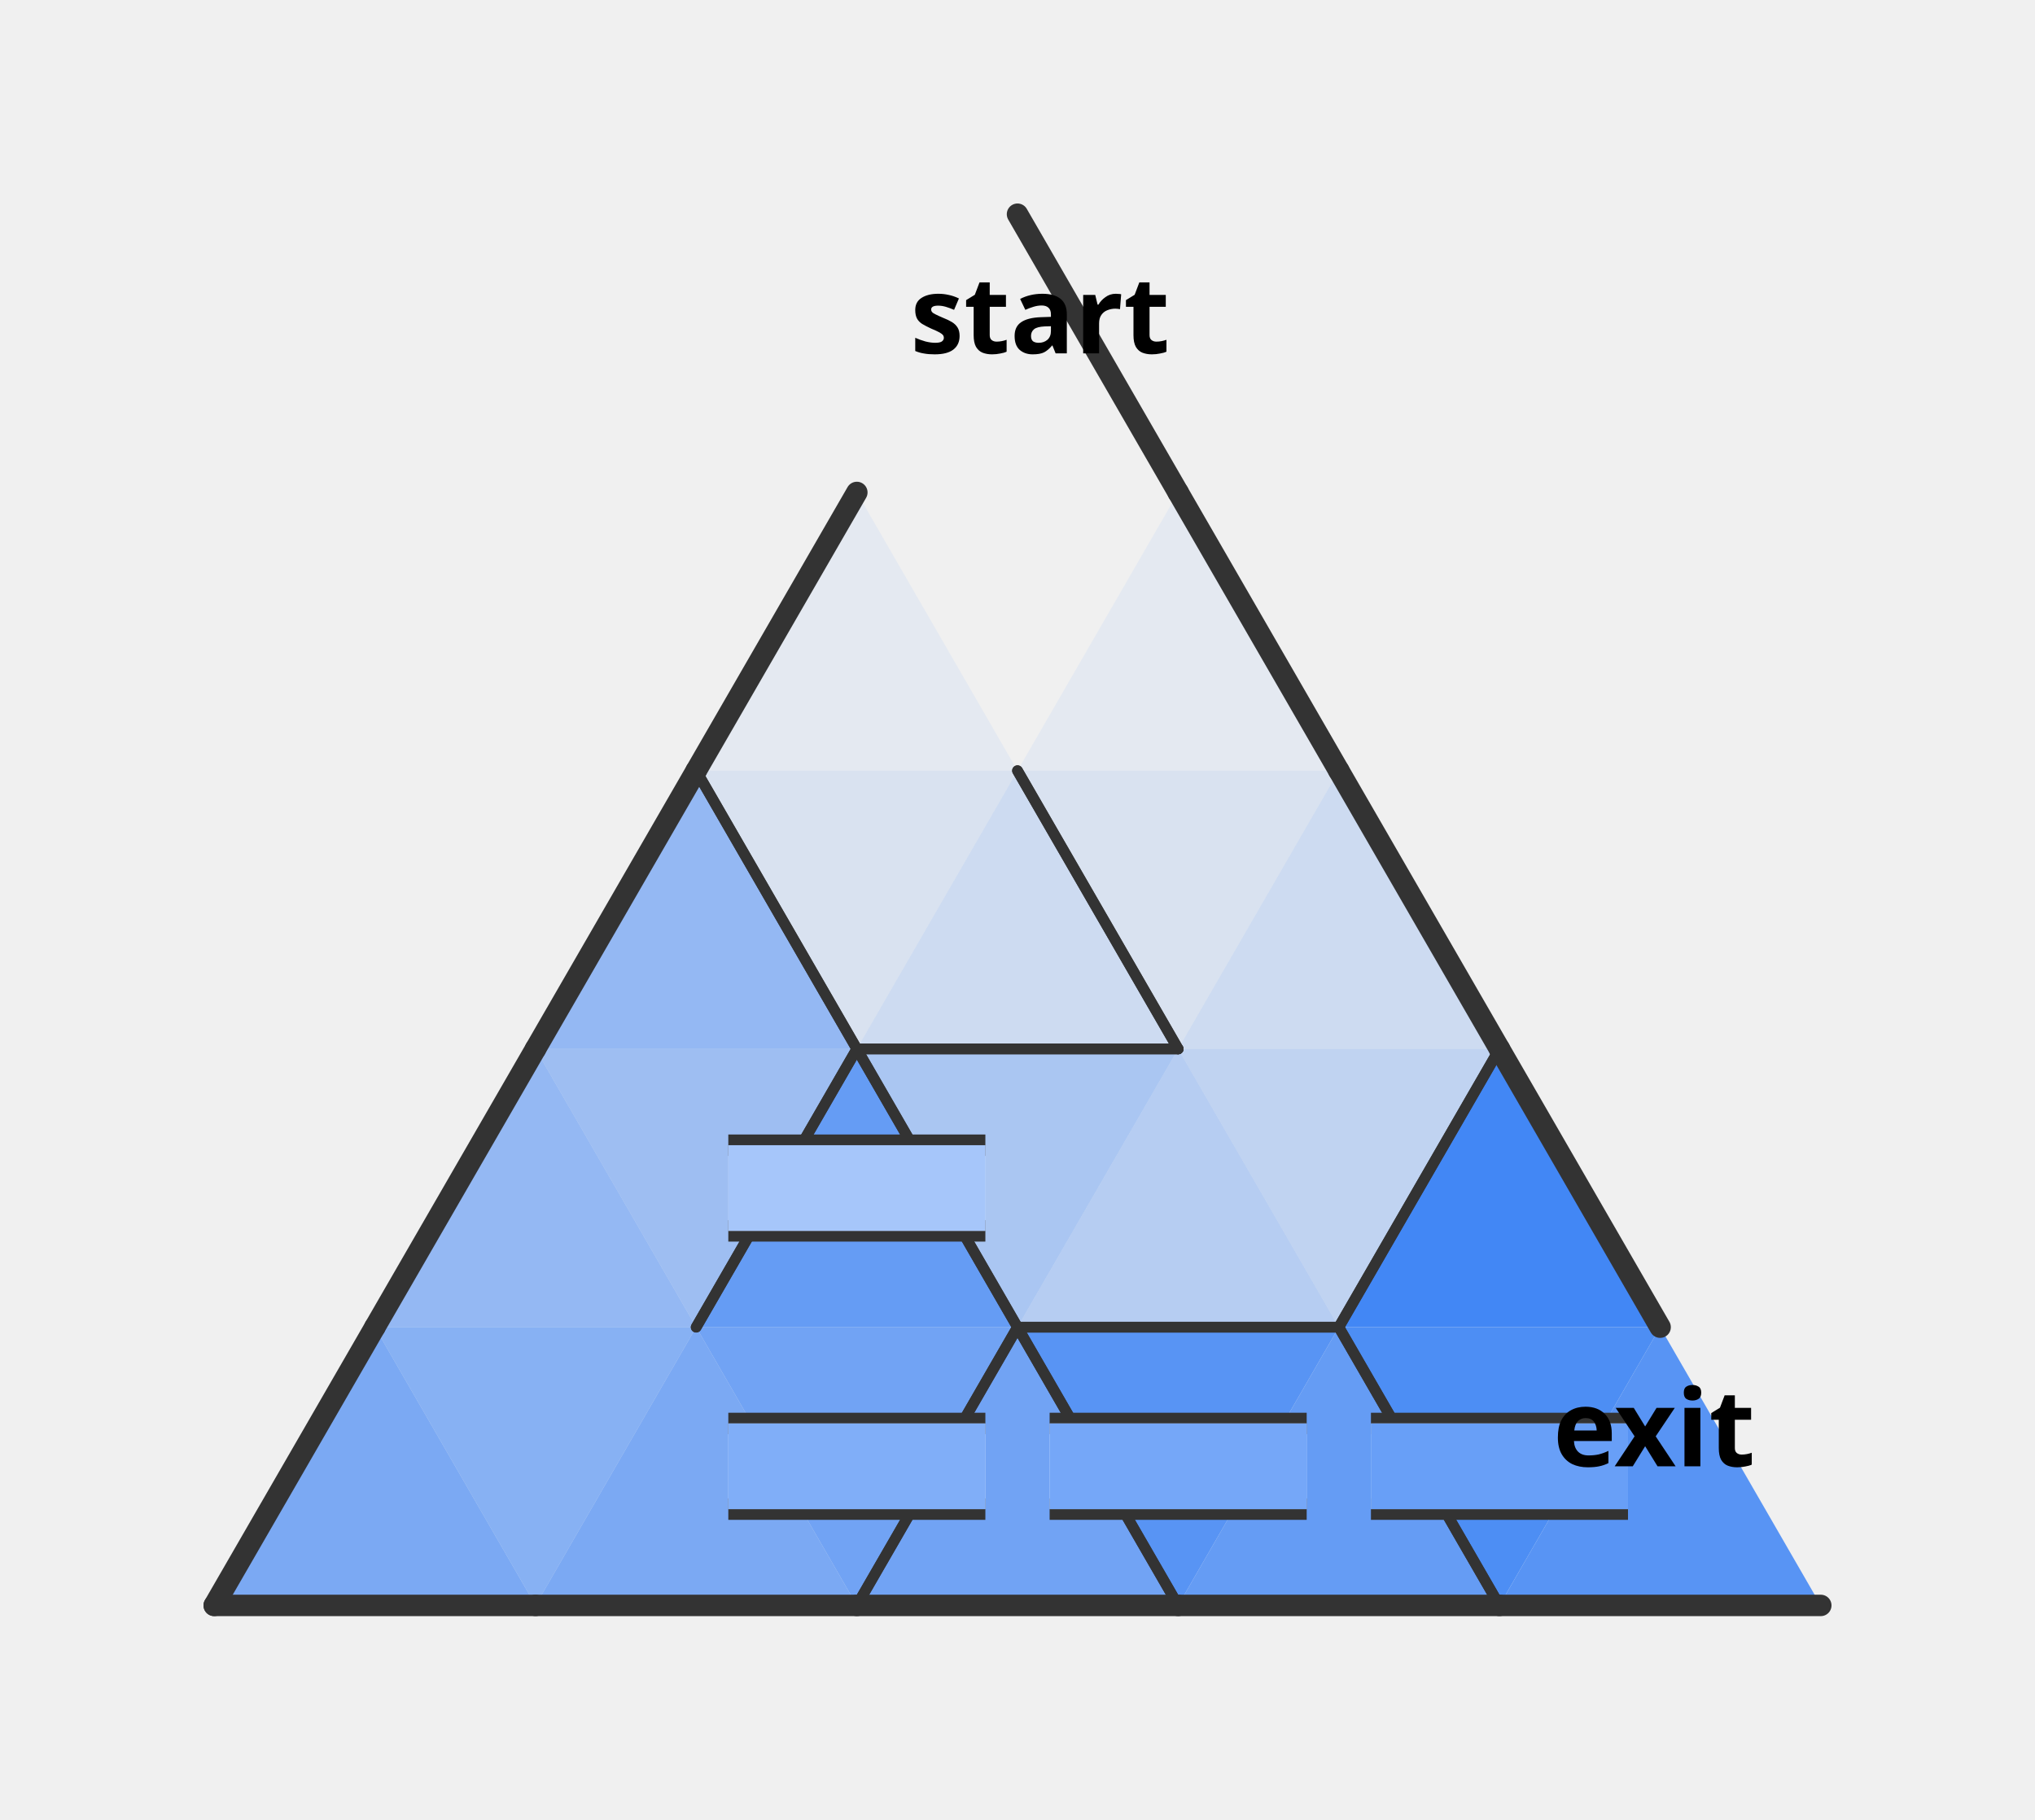
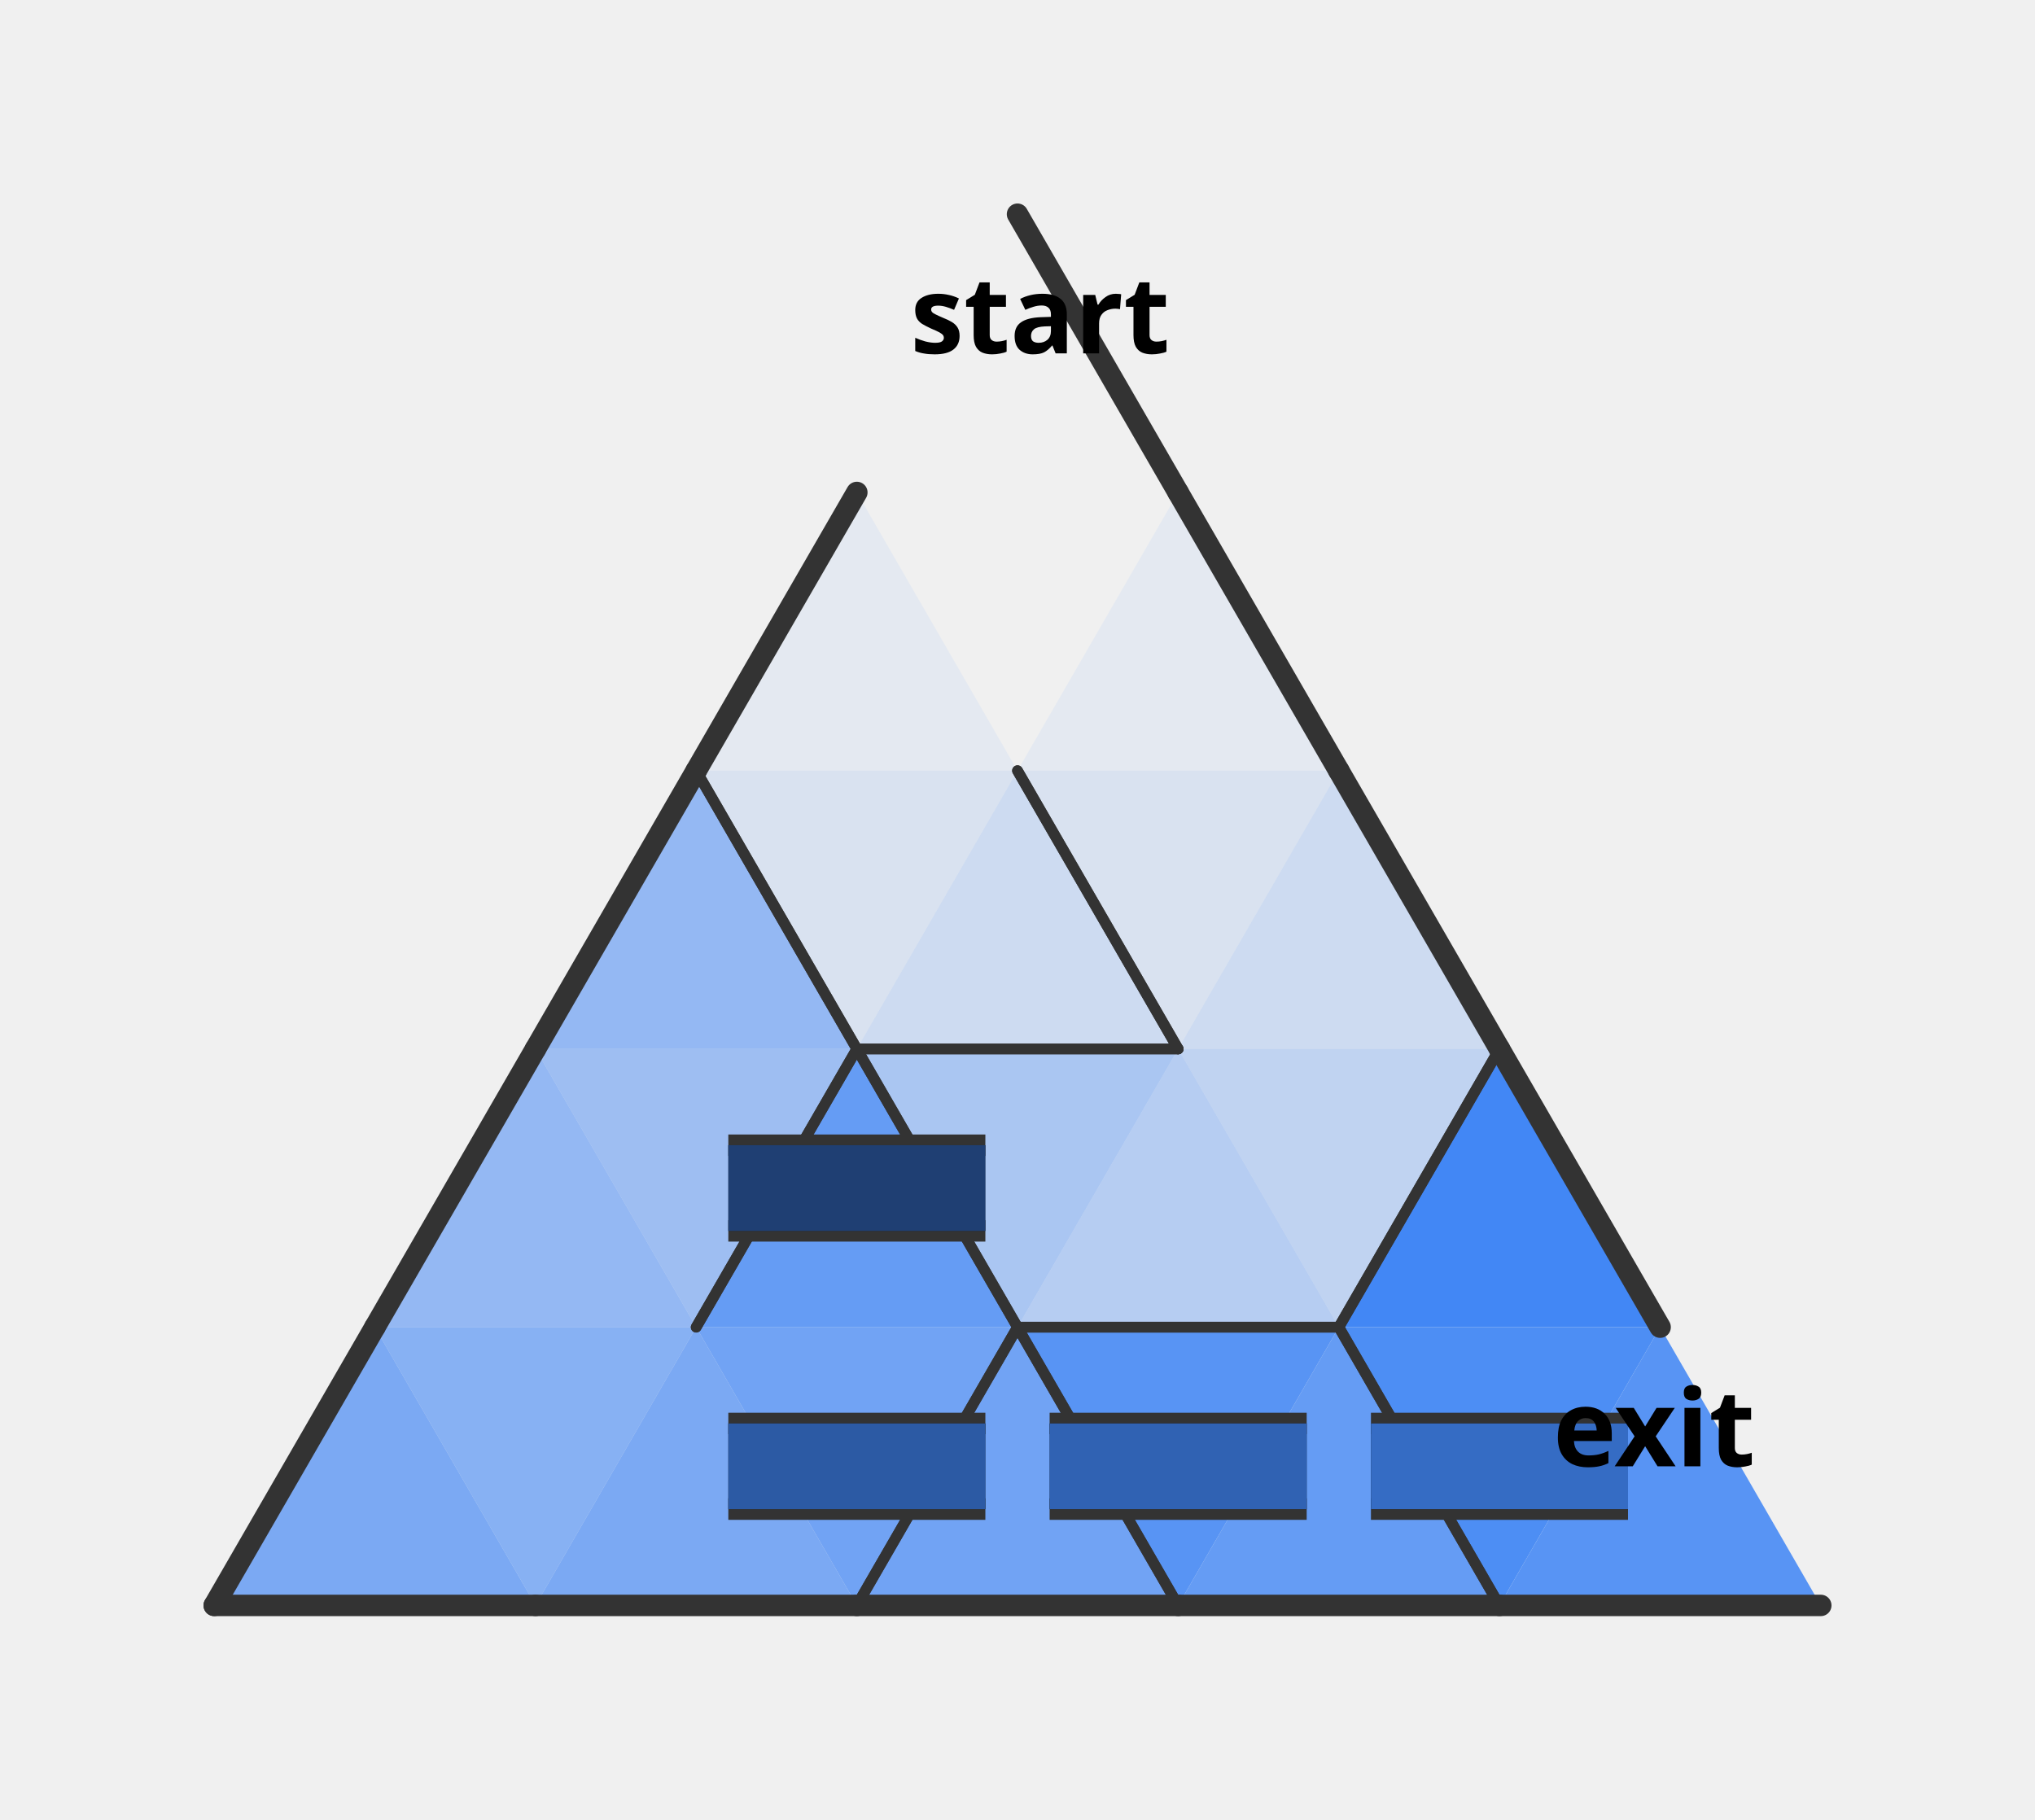
<svg xmlns="http://www.w3.org/2000/svg" xmlns:xlink="http://www.w3.org/1999/xlink" width="190" height="169.9" version="1.1">
  <defs>
    <style>
                    .nwc {
                        stroke: #333;
                        fill: transparent;
                        stroke-width: 1;
                        stroke-linecap: round;
                        stroke-linejoin: round;
                    }
                    .bwc {
                        stroke: #333;
                        fill: transparent;
                        stroke-width: 2;
                        stroke-linecap: round;
                        stroke-linejoin: round;
                    }
                    .nwibc {
                        fill: transparent;
                        stroke: #333;
                        stroke-width: 10;
                        stroke-linecap: round;
                        stroke-linejoin: round;
                    }
                    .nwifc {
                        fill: transparent;
                        stroke: white;
                        stroke-width: 8;
                        stroke-linecap: round;
                        stroke-linejoin: round;
                    }
                    .bwibc {
                        stroke: #333;
                        fill: transparent;
                        stroke-width: 10;
                        stroke-linecap: round;
                        stroke-linejoin: round;
                    }
                    .bwifc {
                        stroke: white;
                        fill: transparent;
                        stroke-width: 4;
                        stroke-linecap: round;
                        stroke-linejoin: round;
                    }
                    .nwbc {
                        stroke: #333;
                        fill: transparent;
                        stroke-width: 2;
                        //stroke-linecap: round;
                        //stroke-linejoin: round;
                    }
                    .pc {
                        stroke: transparent;
                        stroke-width: 0;
                        fill: purple;
                        fill-opacity: 0.4;
                    }
                    .pac {
                        stroke: transparent;
                        stroke-width: 0;
                        fill: purple;
                        fill-opacity: 0.0;
                    }
                    .lc {
                        stroke: transparent;
                        stroke-width: 0;
                        fill: #70361f;
                        fill-opacity: 0.2;
                    }
                    .cdc {
                        stroke: transparent;
                        stroke-width: 0;
                        fill: #4287f5;
                    }
                    .cc {
                        stroke: transparent;
                        stroke-width: 0;
-                         fill: white;
                    }
                </style>
  </defs>
  <rect width="100%" height="100%" fill="transparent" />
  <path d="M 80 45.98 L 95 20 L 110 45.98 " class="cdc" fill-opacity="0" />
  <path d="M 80 45.98 L 95 71.96 L 110 45.98 " class="cdc" fill-opacity="0" />
  <path d="M 65 71.96 L 80 45.98 L 95 71.96 " class="cdc" fill-opacity="0.07" />
  <path d="M 95 71.96 L 110 45.98 L 125 71.96 " class="cdc" fill-opacity="0.07" />
  <path d="M 65 71.96 L 80 97.94 L 95 71.96 " class="cdc" fill-opacity="0.13" />
  <path d="M 95 71.96 L 110 97.94 L 125 71.96 " class="cdc" fill-opacity="0.13" />
  <path d="M 80 97.94 L 95 71.96 L 110 97.94 " class="cdc" fill-opacity="0.2" />
  <path d="M 110 97.94 L 125 71.96 L 140 97.94 " class="cdc" fill-opacity="0.2" />
  <path d="M 110 97.94 L 125 123.92 L 140 97.94 " class="cdc" fill-opacity="0.27" />
  <path d="M 95 123.92 L 110 97.94 L 125 123.92 " class="cdc" fill-opacity="0.33" />
  <path d="M 80 97.94 L 95 123.92 L 110 97.94 " class="cdc" fill-opacity="0.4" />
  <path d="M 50 97.94 L 65 123.92 L 80 97.94 " class="cdc" fill-opacity="0.47" />
  <path d="M 35 123.92 L 50 97.94 L 65 123.92 " class="cdc" fill-opacity="0.53" />
  <path d="M 50 97.94 L 65 71.96 L 80 97.94 " class="cdc" fill-opacity="0.53" />
  <path d="M 35 123.92 L 50 149.9 L 65 123.92 " class="cdc" fill-opacity="0.6" />
  <path d="M 20 149.9 L 35 123.92 L 50 149.9 " class="cdc" fill-opacity="0.67" />
  <path d="M 50 149.9 L 65 123.92 L 80 149.9 " class="cdc" fill-opacity="0.67" />
  <path d="M 80 149.9 L 95 123.92 L 110 149.9 " class="cdc" fill-opacity="0.73" />
  <path d="M 65 123.92 L 80 149.9 L 95 123.92 " class="cdc" fill-opacity="0.73" />
  <path d="M 110 149.9 L 125 123.92 L 140 149.9 " class="cdc" fill-opacity="0.8" />
  <path d="M 65 123.92 L 80 97.94 L 95 123.92 " class="cdc" fill-opacity="0.8" />
  <path d="M 140 149.9 L 155 123.92 L 170 149.9 " class="cdc" fill-opacity="0.87" />
  <path d="M 95 123.92 L 110 149.9 L 125 123.92 " class="cdc" fill-opacity="0.87" />
  <path d="M 125 123.92 L 140 149.9 L 155 123.92 " class="cdc" fill-opacity="0.93" />
  <path d="M 125 123.92 L 140 97.94 L 155 123.92 " class="cdc" fill-opacity="1" />
  <path d="M 110 45.98 L 95 20" class="bwc" />
  <path d="M 65 71.96 L 80 45.98" class="bwc" />
  <path d="M 125 71.96 L 110 45.98" class="bwc" />
  <path d="M 50 97.94 L 65 71.96" class="bwc" />
  <path d="M 80 97.94 L 65 71.96" class="nwc" />
  <path d="M 65 71.96 L 80 97.94" class="nwc" />
  <path d="M 110 97.94 L 95 71.96" class="nwc" />
  <path d="M 80 97.94 L 110 97.94" class="nwc" />
  <path d="M 95 71.96 L 110 97.94" class="nwc" />
  <path d="M 140 97.94 L 125 71.96" class="bwc" />
  <path d="M 35 123.92 L 50 97.94" class="bwc" />
  <path d="M 80 97.94 L 65 123.92" class="nwc" />
  <path d="M 65 123.92 L 80 97.94" class="nwc" />
  <path d="M 95 123.92 L 80 97.94" class="nwc" />
  <path d="M 80 97.94 L 95 123.92" class="nwc" />
  <path d="M 80 97.94 L 110 97.94" class="nwc" />
  <path d="M 95 123.92 L 125 123.92" class="nwc" />
  <path d="M 140 97.94 L 125 123.92" class="nwc" />
  <path d="M 125 123.92 L 140 97.94" class="nwc" />
  <path d="M 155 123.92 L 140 97.94" class="bwc" />
  <path d="M 20 149.9 L 35 123.92" class="bwc" />
  <path d="M 20 149.9 L 50 149.9" class="bwc" />
  <path d="M 50 149.9 L 80 149.9" class="bwc" />
  <path d="M 95 123.92 L 80 149.9" class="nwc" />
  <path d="M 80 149.9 L 95 123.92" class="nwc" />
  <path d="M 110 149.9 L 95 123.92" class="nwc" />
  <path d="M 80 149.9 L 110 149.9" class="bwc" />
  <path d="M 95 123.92 L 110 149.9" class="nwc" />
  <path d="M 95 123.92 L 125 123.92" class="nwc" />
  <path d="M 140 149.9 L 125 123.92" class="nwc" />
  <path d="M 110 149.9 L 140 149.9" class="bwc" />
  <path d="M 125 123.92 L 140 149.9" class="nwc" />
  <path d="M 140 149.9 L 170 149.9" class="bwc" />
  <path d="M 68 114.93 L 92 114.93" class="nwbc" />
  <path d="M 68 106.93 L 92 106.93" class="nwbc" />
  <path d="M 68 140.91 L 92 140.91" class="nwbc" />
  <path d="M 68 132.91 L 92 132.91" class="nwbc" />
  <path d="M 98 140.91 L 122 140.91" class="nwbc" />
  <path d="M 98 132.91 L 122 132.91" class="nwbc" />
  <path d="M 128 140.91 L 152 140.91" class="nwbc" />
  <path d="M 128 132.91 L 152 132.91" class="nwbc" />
  <path d="M 68 114.93 L 68 106.93 L 92 106.93 L 92 114.93 " class="cc" fill-opacity="1" />
  <path d="M 68 140.91 L 68 132.91 L 92 132.91 L 92 140.91 " class="cc" fill-opacity="1" />
  <path d="M 98 140.91 L 98 132.91 L 122 132.91 L 122 140.91 " class="cc" fill-opacity="1" />
  <path d="M 128 140.91 L 128 132.91 L 152 132.91 L 152 140.91 " class="cc" fill-opacity="1" />
  <path d="M 68 114.93 L 68 106.93 L 92 106.93 L 92 114.93 " class="cdc" fill-opacity="0.47" />
  <path d="M 68 140.91 L 68 132.91 L 92 132.91 L 92 140.91 " class="cdc" fill-opacity="0.67" />
  <path d="M 98 140.91 L 98 132.91 L 122 132.91 L 122 140.91 " class="cdc" fill-opacity="0.73" />
  <path d="M 128 140.91 L 128 132.91 L 152 132.91 L 152 140.91 " class="cdc" fill-opacity="0.8" />
  <path id="eip0" d="M 80 45.98 L 95 20 L 110 45.98 " class="pac" />
  <animate id="aipeip0" xlink:href="#eip0" attributeName="fill-opacity" fill="freeze" from="0" to="0.4" dur="0.02s" />
  <path id="eip2" d="M 80 45.98 L 95 71.96 L 110 45.98 " class="pac" />
  <animate id="aipeip2" xlink:href="#eip2" attributeName="fill-opacity" fill="freeze" from="0" to="0.4" dur="0.02s" begin="aipeip0.end" />
  <path id="eip4" d="M 95 71.96 L 110 45.98 L 125 71.96 " class="pac" />
  <animate id="aipeip4" xlink:href="#eip4" attributeName="fill-opacity" fill="freeze" from="0" to="0.4" dur="0.02s" begin="aipeip2.end" />
  <path id="eip6" d="M 95 71.96 L 110 97.94 L 125 71.96 " class="pac" />
  <animate id="aipeip6" xlink:href="#eip6" attributeName="fill-opacity" fill="freeze" from="0" to="0.4" dur="0.02s" begin="aipeip4.end" />
  <path id="eip8" d="M 110 97.94 L 125 71.96 L 140 97.94 " class="pac" />
  <animate id="aipeip8" xlink:href="#eip8" attributeName="fill-opacity" fill="freeze" from="0" to="0.4" dur="0.02s" begin="aipeip6.end" />
  <path id="eip10" d="M 110 97.94 L 125 123.92 L 140 97.94 " class="pac" />
  <animate id="aipeip10" xlink:href="#eip10" attributeName="fill-opacity" fill="freeze" from="0" to="0.4" dur="0.02s" begin="aipeip8.end" />
  <path id="eip12" d="M 95 123.92 L 110 97.94 L 125 123.92 " class="pac" />
  <animate id="aipeip12" xlink:href="#eip12" attributeName="fill-opacity" fill="freeze" from="0" to="0.4" dur="0.02s" begin="aipeip10.end" />
  <path id="eip14" d="M 80 97.94 L 95 123.92 L 110 97.94 " class="pac" />
  <animate id="aipeip14" xlink:href="#eip14" attributeName="fill-opacity" fill="freeze" from="0" to="0.4" dur="0.02s" begin="aipeip12.end" />
  <path id="eip16" d="M 50 97.94 L 65 123.92 L 80 97.94 " class="pac" />
  <animate id="aipeip16" xlink:href="#eip16" attributeName="fill-opacity" fill="freeze" from="0" to="0.4" dur="0.02s" begin="aipeip14.end" />
  <path id="eip15" d="M 92 106.93 L 92 114.93 L 68 114.93 L 68 106.93 " class="pac" />
  <animate id="aipeip15" xlink:href="#eip15" attributeName="fill-opacity" fill="freeze" from="0" to="0.4" dur="0.02s" begin="aipeip14.end" />
  <path id="eip18" d="M 35 123.92 L 50 97.94 L 65 123.92 " class="pac" />
  <animate id="aipeip18" xlink:href="#eip18" attributeName="fill-opacity" fill="freeze" from="0" to="0.4" dur="0.02s" begin="aipeip16.end" />
  <path id="eip20" d="M 35 123.92 L 50 149.9 L 65 123.92 " class="pac" />
  <animate id="aipeip20" xlink:href="#eip20" attributeName="fill-opacity" fill="freeze" from="0" to="0.4" dur="0.02s" begin="aipeip18.end" />
  <path id="eip22" d="M 50 149.9 L 65 123.92 L 80 149.9 " class="pac" />
  <animate id="aipeip22" xlink:href="#eip22" attributeName="fill-opacity" fill="freeze" from="0" to="0.4" dur="0.02s" begin="aipeip20.end" />
  <path id="eip24" d="M 80 149.9 L 95 123.92 L 110 149.9 " class="pac" />
  <animate id="aipeip24" xlink:href="#eip24" attributeName="fill-opacity" fill="freeze" from="0" to="0.4" dur="0.02s" begin="aipeip22.end" />
  <path id="eip23" d="M 68 140.91 L 68 132.91 L 92 132.91 L 92 140.91 " class="pac" />
  <animate id="aipeip23" xlink:href="#eip23" attributeName="fill-opacity" fill="freeze" from="0" to="0.4" dur="0.02s" begin="aipeip22.end" />
  <path id="eip26" d="M 110 149.9 L 125 123.92 L 140 149.9 " class="pac" />
  <animate id="aipeip26" xlink:href="#eip26" attributeName="fill-opacity" fill="freeze" from="0" to="0.4" dur="0.02s" begin="aipeip24.end" />
  <path id="eip25" d="M 98 140.91 L 98 132.91 L 122 132.91 L 122 140.91 " class="pac" />
  <animate id="aipeip25" xlink:href="#eip25" attributeName="fill-opacity" fill="freeze" from="0" to="0.4" dur="0.02s" begin="aipeip24.end" />
  <path id="eip28" d="M 140 149.9 L 155 123.92 L 170 149.9 " class="pac" />
  <animate id="aipeip28" xlink:href="#eip28" attributeName="fill-opacity" fill="freeze" from="0" to="0.4" dur="0.02s" begin="aipeip26.end" />
  <path id="eip27" d="M 128 140.91 L 128 132.91 L 152 132.91 L 152 140.91 " class="pac" />
  <animate id="aipeip27" xlink:href="#eip27" attributeName="fill-opacity" fill="freeze" from="0" to="0.4" dur="0.02s" begin="aipeip26.end" />
  <text x="85" y="32.99" style="font: bold 10px sans-serif;">start</text>
  <text x="145" y="136.91" style="font: bold 10px sans-serif;">exit</text>
</svg>
